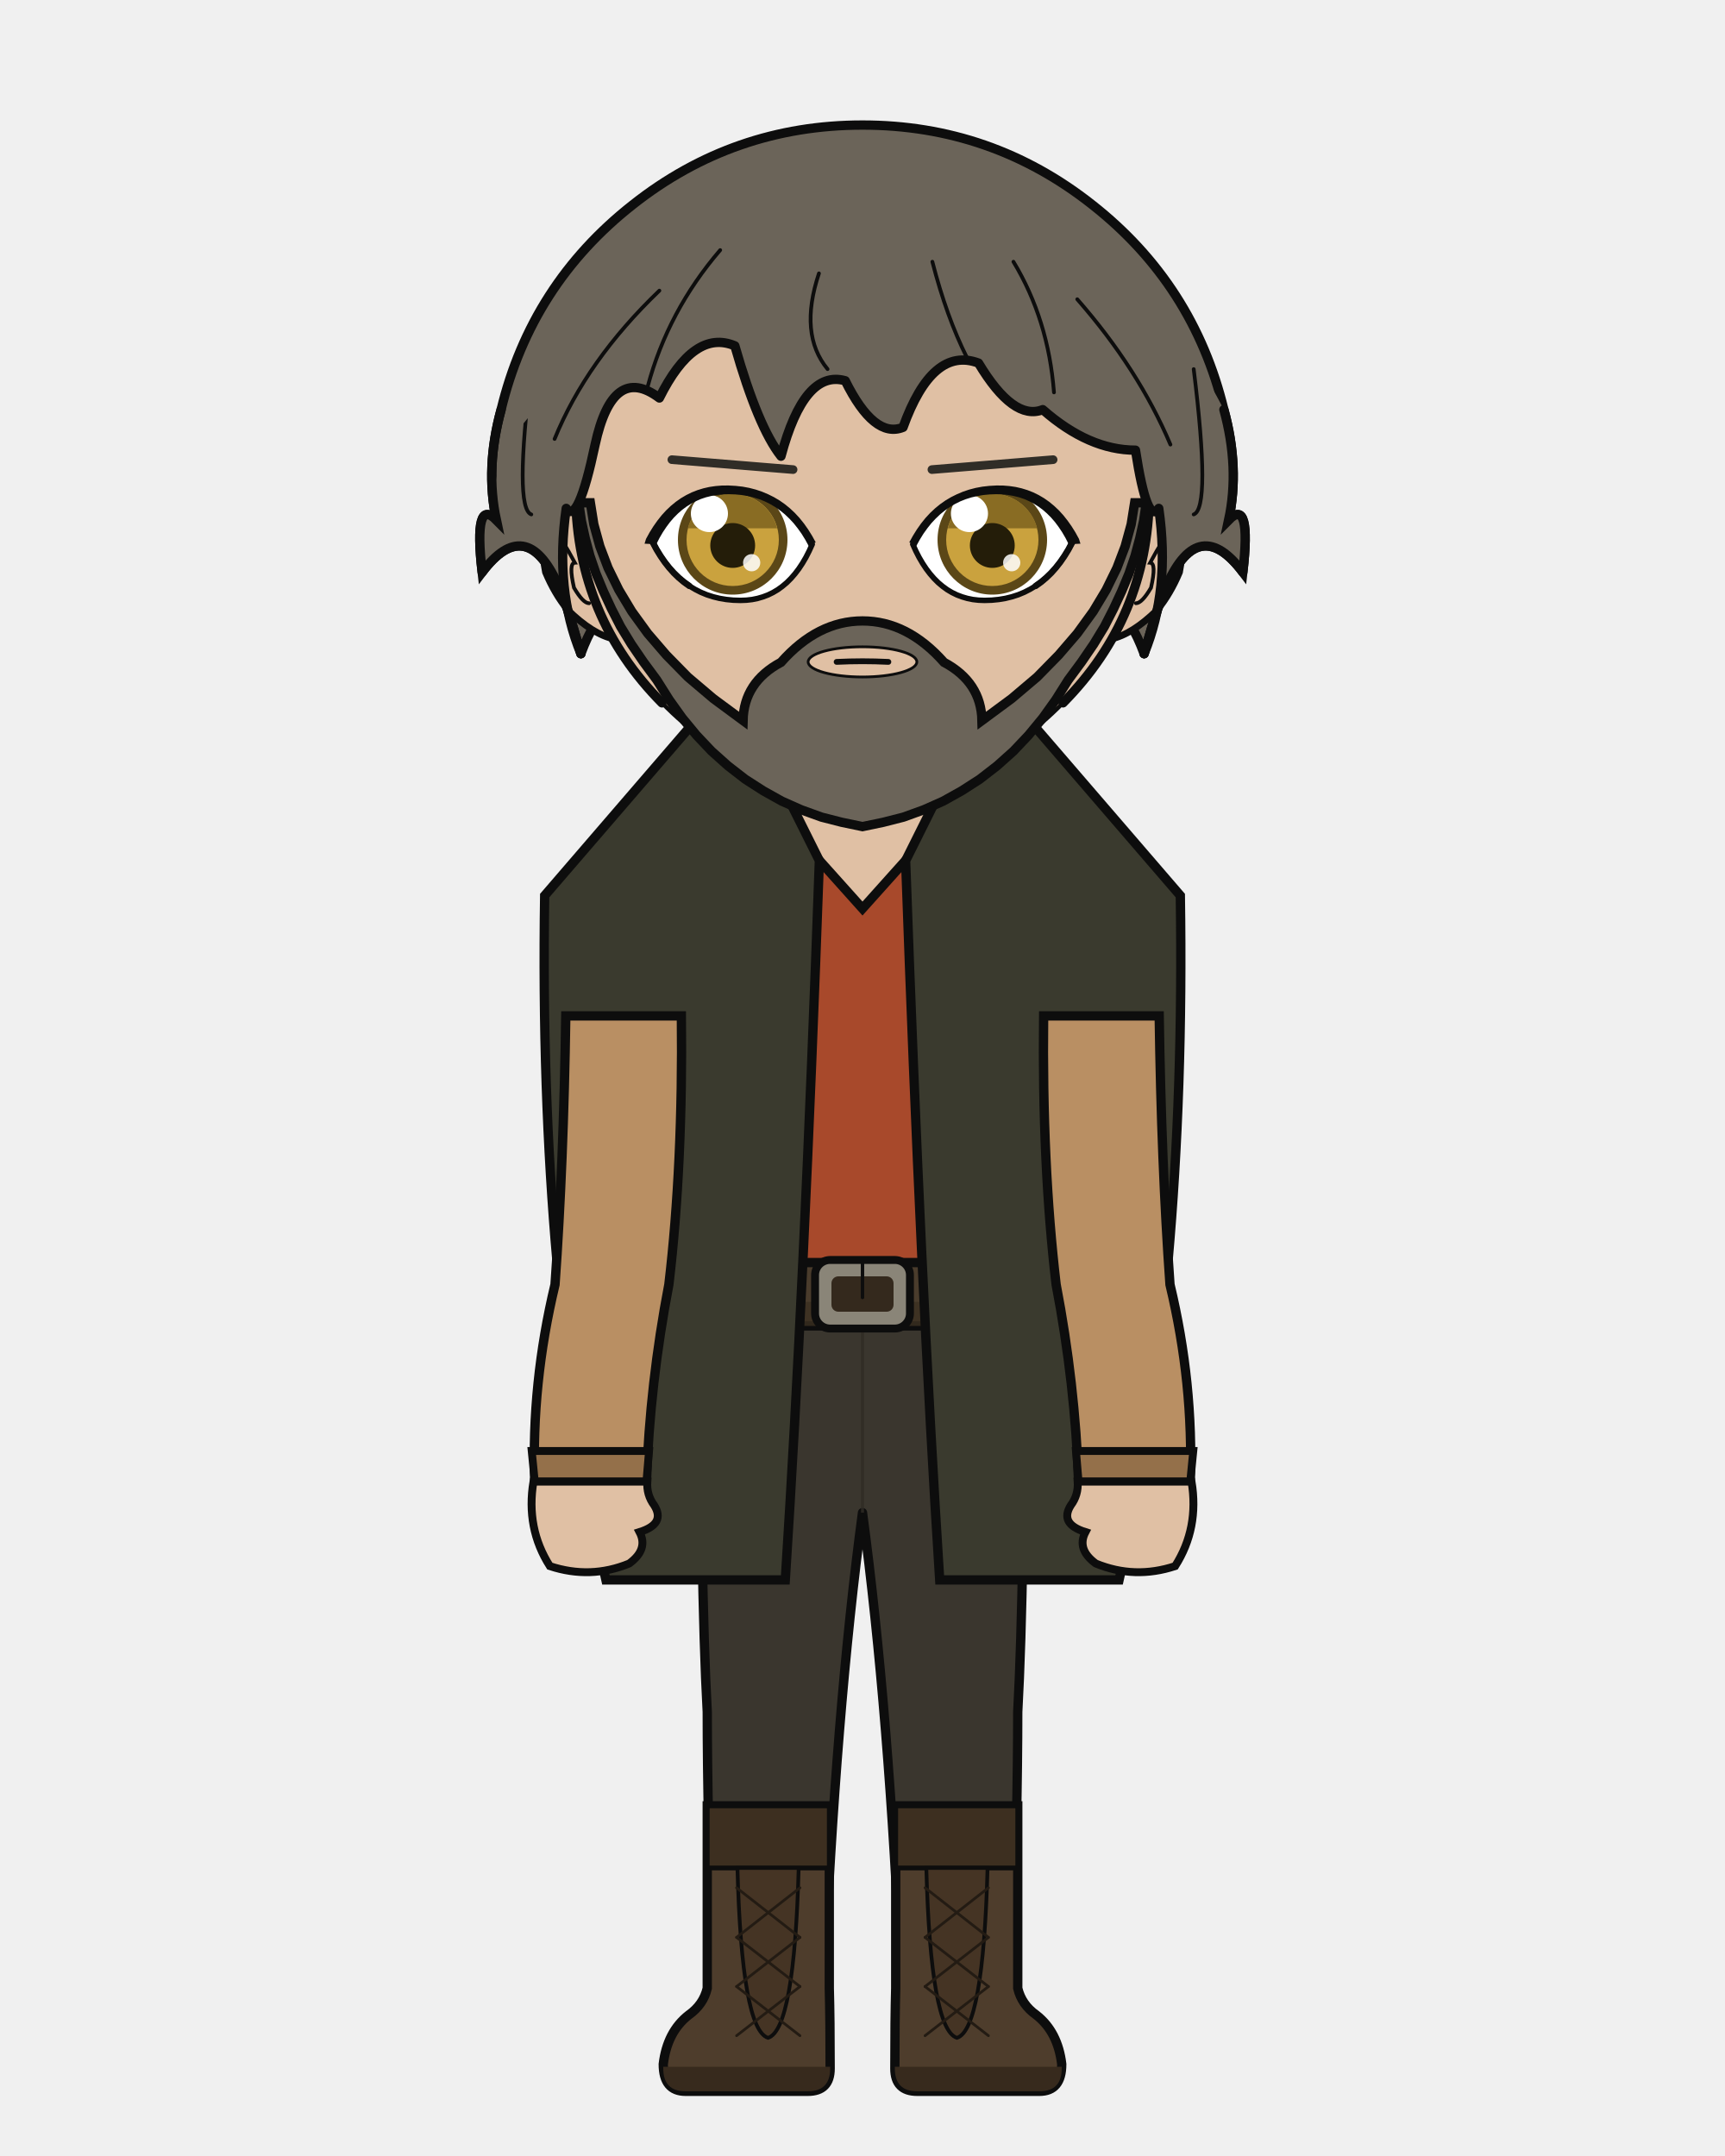
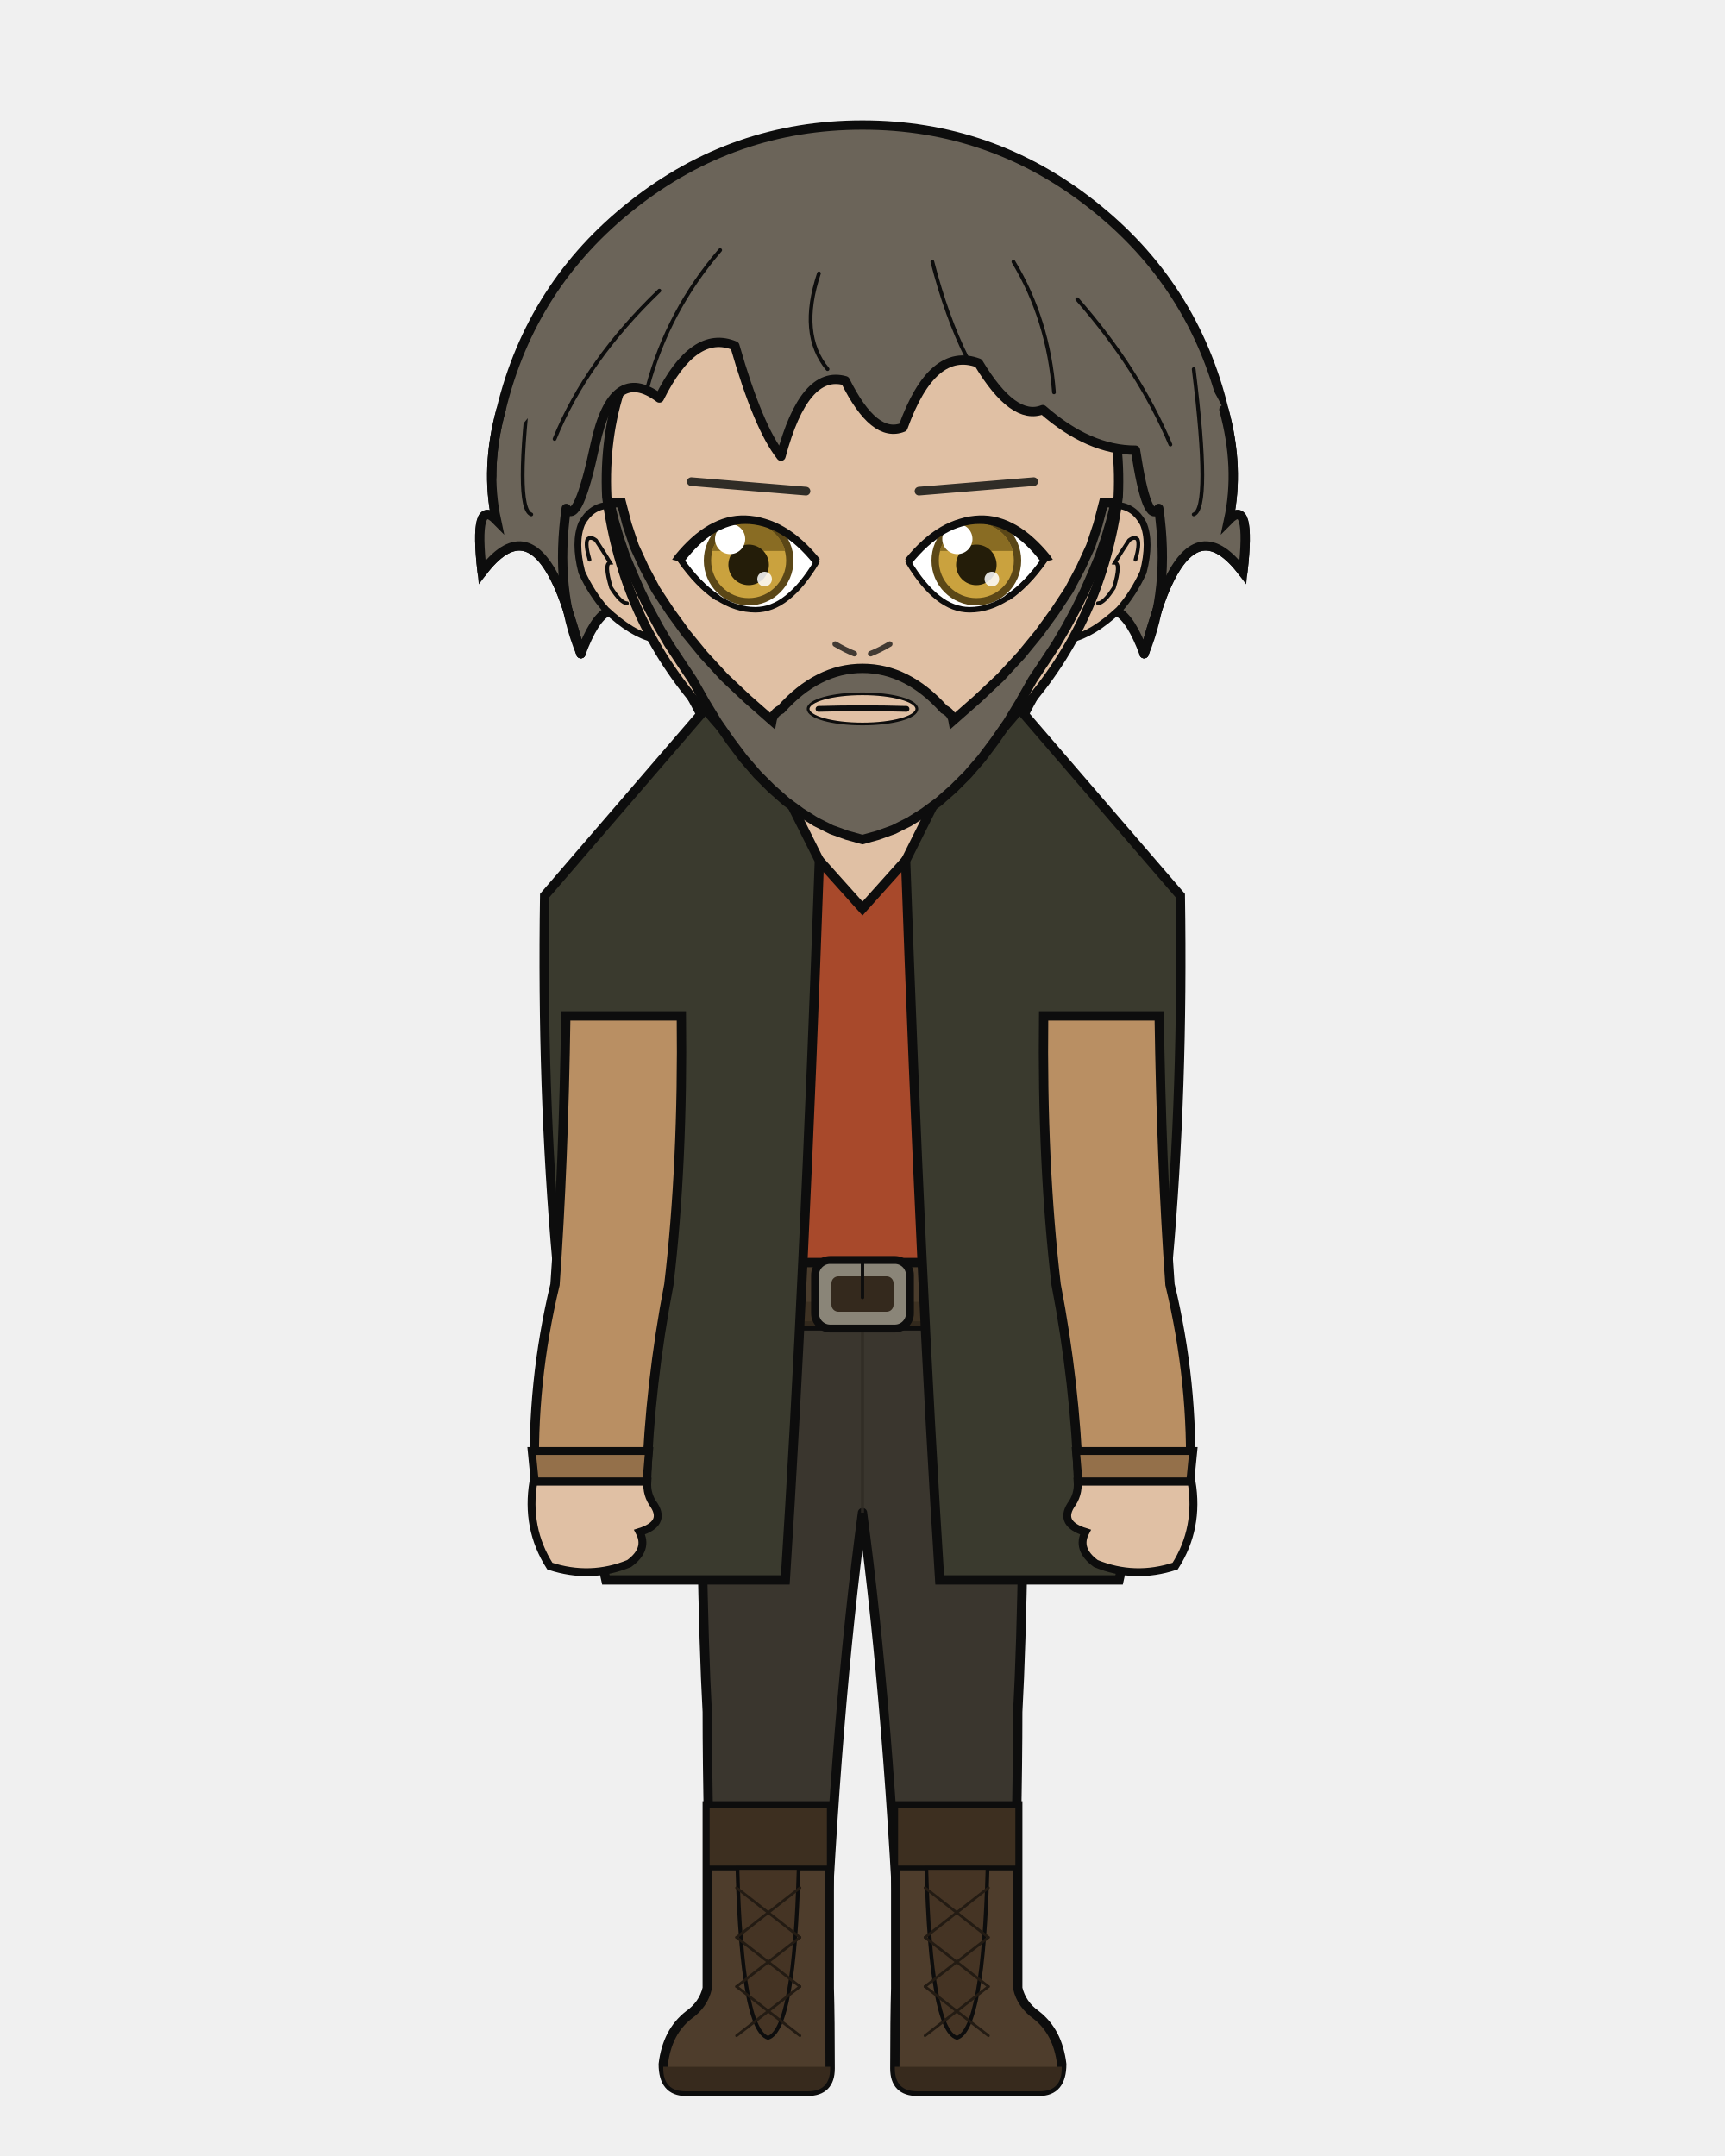
<svg xmlns="http://www.w3.org/2000/svg" width="400" height="500" viewBox="0 0 400 500">
  <defs>
    <clipPath id="hair-front">
      <path d="M 134.7 151.6 Q 128.6 136.8 131.3 117.9 Q 134.0 122.0 138.0 103.1 Q 142.1 84.2 152.9 92.3 Q 160.9 76.2 170.4 80.2 Q 175.8 99.1 181.1 105.8 Q 186.5 85.6 196.0 88.3 Q 202.7 101.8 209.4 99.1 Q 216.2 80.2 226.9 84.2 Q 235.0 97.7 241.8 95.0 Q 252.5 104.4 263.3 104.4 Q 266.0 122.0 268.7 117.9 Q 271.4 136.8 265.3 151.6 Q 268.7 139.5 270.7 135.4 Q 278.1 119.3 288.2 132.7 Q 290.2 115.2 284.9 120.6 Q 287.5 108.5 283.8 95.0 Q 270.8 69.8 249.2 52.8 Q 227.5 35.8 200.0 35.8 Q 172.5 35.8 150.8 52.8 Q 129.2 69.8 122.7 96.6 Q 112.5 108.5 115.1 120.6 Q 109.8 115.2 111.8 132.7 Q 121.9 119.3 129.3 135.4 Q 131.3 139.5 134.7 151.6 Z" />
    </clipPath>
  </defs>
  <path d="M 116.2 95.0 Q 123.2 66.0 146.7 47.5 Q 170.1 29.0 200.0 29.0 Q 229.9 29.0 253.3 47.5 Q 276.8 66.0 283.8 95.0 Q 287.5 108.5 284.9 120.6 Q 290.2 115.2 288.2 132.7 Q 278.1 119.3 270.7 135.4 Q 268.7 139.5 265.3 151.6 Q 259.3 135.4 252.5 144.9 Q 245.8 148.9 236.4 167.8 Q 220.2 148.9 200.0 152.9 Q 179.8 148.9 163.6 167.8 Q 154.2 148.9 147.5 144.9 Q 140.7 135.4 134.7 151.6 Q 131.3 139.5 129.3 135.4 Q 121.9 119.3 111.8 132.7 Q 109.8 115.2 115.1 120.6 Q 112.5 108.5 116.2 95.0 Z" fill="#6b6459" />
  <path d="M 116.2 95.0 Q 123.2 66.0 146.7 47.5 Q 170.1 29.0 200.0 29.0 Q 229.9 29.0 253.3 47.5 Q 276.8 66.0 283.8 95.0 Q 287.5 108.5 284.9 120.6 Q 290.2 115.2 288.2 132.7 Q 278.1 119.3 270.7 135.4 Q 268.7 139.5 265.3 151.6 Q 259.3 135.4 252.5 144.9 Q 245.8 148.9 236.4 167.8 Q 220.2 148.9 200.0 152.9 Q 179.8 148.9 163.6 167.8 Q 154.2 148.9 147.5 144.9 Q 140.7 135.4 134.7 151.6 Q 131.3 139.5 129.3 135.4 Q 121.9 119.3 111.8 132.7 Q 109.8 115.2 115.1 120.6 Q 112.5 108.5 116.2 95.0 Z" fill="none" stroke="#0d0d0d" stroke-width="2.16" stroke-linecap="round" stroke-linejoin="round" />
  <path d="M 181.9 199.2 Q 167.7 215.1 139.7 223.6 Q 135.5 224.9 135.5 229.2 Q 135.5 235.6 150.8 235.6 L 153.7 235.6 L 153.7 231.3 L 166.2 231.3 Q 166.2 269.9 169.8 297.9 Q 169.8 318.7 169.8 335.7 L 194.2 335.7 L 200.0 335.7 L 205.8 335.7 L 230.2 335.7 Q 230.2 318.7 230.2 297.9 Q 233.8 269.9 233.8 235.6 L 233.8 231.3 L 246.3 231.3 L 246.3 235.6 L 249.2 235.6 Q 264.5 235.6 264.5 229.2 Q 264.5 224.9 260.3 223.6 Q 240.0 206.9 218.1 199.2 Z" fill="#e0c0a4" stroke="#0d0d0d" stroke-width="2.16" />
  <rect x="181.9" y="172.5" width="36.3" height="38.0" rx="12.7" fill="#e0c0a4" />
  <line x1="181.9" y1="172.5" x2="181.9" y2="199.2" stroke="#0d0d0d" stroke-width="2.16" />
  <line x1="218.1" y1="172.5" x2="218.1" y2="199.2" stroke="#0d0d0d" stroke-width="2.16" />
  <path d="M 162.4 300.1 L 237.6 300.1 Q 237.6 367.9 236.0 397.0 Q 236.0 419.4 234.7 461.1 L 209.0 461.1 Q 206.2 397.0 200.0 350.8 Q 193.8 397.0 191.0 461.1 L 165.3 461.1 Q 164.0 419.4 164.0 397.0 Q 162.4 367.9 162.4 300.1 Z" fill="#3a362e" stroke="#0d0d0d" stroke-width="2.16" stroke-linejoin="round" />
  <line x1="200.0" y1="306.2" x2="200.0" y2="350.8" stroke="#2e2b24" stroke-width="0.71" opacity="0.8" />
  <path d="M 164.0 308.2 Q 171.8 323.4 179.7 343.7" fill="none" stroke="#2e2b24" stroke-width="0.71" opacity="0.8" />
  <path d="M 236.0 308.2 Q 228.2 323.4 220.3 343.7" fill="none" stroke="#2e2b24" stroke-width="0.71" opacity="0.8" />
  <path d="M 192.3 418.8 L 192.3 461.1 Q 192.5 468.3 192.5 479.7 Q 192.5 485.0 187.3 485.0 L 159.0 485.0 Q 153.8 485.0 153.8 478.7 Q 154.7 471.2 159.7 467.3 Q 163.1 464.9 164.0 461.1 L 164.0 418.8 Z" fill="#4e3d2c" stroke="#0d0d0d" stroke-width="2.16" />
  <path d="M 192.5 479.3 L 153.8 479.3 L 153.8 479.7 Q 153.8 485.0 159.0 485.0 L 187.3 485.0 Q 192.5 485.0 192.5 479.7 Z" fill="#372a1d" />
  <rect x="164.0" y="418.8" width="28.3" height="14.4" fill="#3d2f20" stroke="#0d0d0d" stroke-width="1.11" />
  <path d="M 171.0 433.2 L 185.2 433.2 Q 184.2 470.7 178.1 472.6 Q 172.0 470.7 171.0 433.2 Z" fill="#453424" stroke="#0d0d0d" stroke-width="0.87" />
  <line x1="185.5" y1="437.8" x2="170.8" y2="449.3" stroke="#231b13" stroke-width="0.63" stroke-linecap="round" />
  <line x1="170.8" y1="437.8" x2="185.5" y2="449.3" stroke="#231b13" stroke-width="0.63" stroke-linecap="round" />
  <line x1="185.5" y1="449.3" x2="170.8" y2="460.7" stroke="#231b13" stroke-width="0.63" stroke-linecap="round" />
  <line x1="170.8" y1="449.3" x2="185.5" y2="460.7" stroke="#231b13" stroke-width="0.63" stroke-linecap="round" />
  <line x1="185.5" y1="460.7" x2="170.8" y2="472.1" stroke="#231b13" stroke-width="0.63" stroke-linecap="round" />
  <line x1="170.8" y1="460.7" x2="185.5" y2="472.1" stroke="#231b13" stroke-width="0.63" stroke-linecap="round" />
  <path d="M 207.7 418.8 L 207.7 461.1 Q 207.5 468.3 207.5 479.7 Q 207.5 485.0 212.7 485.0 L 241.0 485.0 Q 246.2 485.0 246.2 478.7 Q 245.3 471.2 240.3 467.3 Q 236.9 464.9 236.0 461.1 L 236.0 418.8 Z" fill="#4e3d2c" stroke="#0d0d0d" stroke-width="2.16" />
  <path d="M 207.5 479.3 L 246.2 479.3 L 246.2 479.7 Q 246.2 485.0 241.0 485.0 L 212.7 485.0 Q 207.5 485.0 207.5 479.7 Z" fill="#372a1d" />
  <rect x="207.7" y="418.8" width="28.3" height="14.4" fill="#3d2f20" stroke="#0d0d0d" stroke-width="1.11" />
  <path d="M 214.8 433.2 L 229.0 433.2 Q 228.0 470.7 221.9 472.6 Q 215.8 470.7 214.8 433.2 Z" fill="#453424" stroke="#0d0d0d" stroke-width="0.87" />
  <line x1="229.2" y1="437.8" x2="214.5" y2="449.3" stroke="#231b13" stroke-width="0.63" stroke-linecap="round" />
  <line x1="214.5" y1="437.8" x2="229.2" y2="449.3" stroke="#231b13" stroke-width="0.63" stroke-linecap="round" />
  <line x1="229.2" y1="449.3" x2="214.5" y2="460.7" stroke="#231b13" stroke-width="0.63" stroke-linecap="round" />
  <line x1="214.5" y1="449.3" x2="229.2" y2="460.7" stroke="#231b13" stroke-width="0.63" stroke-linecap="round" />
  <line x1="229.2" y1="460.7" x2="214.5" y2="472.1" stroke="#231b13" stroke-width="0.63" stroke-linecap="round" />
  <line x1="214.5" y1="460.7" x2="229.2" y2="472.1" stroke="#231b13" stroke-width="0.63" stroke-linecap="round" />
  <path d="M 175.8 186.5 Q 164.0 206.5 127.9 216.3 Q 127.9 235.6 161.9 235.6 Q 161.9 269.9 165.5 297.9 Q 165.2 299.1 165.2 300.1 L 234.8 300.1 Q 234.8 299.1 234.5 297.9 Q 238.1 269.9 238.1 235.6 Q 272.1 235.6 272.1 216.3 Q 244.7 198.3 224.2 186.5 L 218.1 186.5 L 218.1 190.5 L 200.0 210.7 L 181.9 190.5 L 181.9 186.5 Z" fill="#a8492b" stroke="#0d0d0d" stroke-width="2.16" />
  <rect x="161.0" y="292.8" width="78.1" height="14.7" rx="2.6" fill="#4a3c2c" stroke="#0d0d0d" stroke-width="2.16" />
  <rect x="161.0" y="301.9" width="78.1" height="5.6" rx="2.6" fill="#3b2f21" opacity="0.8" />
  <rect x="189.0" y="292.2" width="22.0" height="15.9" rx="3.5" fill="#8a8578" stroke="#0d0d0d" stroke-width="1.83" />
  <rect x="192.8" y="296.0" width="14.4" height="8.2" rx="1.6" fill="#34291d" />
  <line x1="200.0" y1="292.2" x2="200.0" y2="300.9" stroke="#0d0d0d" stroke-width="0.79" stroke-linecap="round" />
  <rect x="215.4" y="293.9" width="3.2" height="12.3" rx="1.0" fill="#34291d" stroke="#0d0d0d" stroke-width="0.87" />
  <path d="M 190.0 199.6 L 169.2 157.9 L 126.3 207.7 Q 124.9 297.9 140.5 366.4 L 182.1 366.4 Q 186.5 297.9 190.0 199.6 Z" fill="#3a3a2e" stroke="#0d0d0d" stroke-width="2.16" />
  <path d="M 210.0 199.6 L 230.8 157.9 L 273.7 207.7 Q 275.1 297.9 259.5 366.4 L 217.9 366.4 Q 213.5 297.9 210.0 199.6 Z" fill="#3a3a2e" stroke="#0d0d0d" stroke-width="2.16" />
  <path d="M 158.0 235.6 L 131.2 235.6 Q 130.7 269.9 128.7 297.9 Q 123.2 320.8 124.0 343.6 L 149.9 343.6 Q 150.7 320.8 155.1 297.9 Q 158.4 269.9 158.0 235.6 Z" fill="#b98f63" stroke="#0d0d0d" stroke-width="2.16" />
  <path d="M 123.3 336.5 L 150.5 336.5 L 149.9 343.6 L 124.0 343.6 Z" fill="#94704a" stroke="#0d0d0d" stroke-width="1.83" />
  <path d="M 123.7 343.6 Q 121.9 354.4 127.5 363.2 Q 136.9 366.3 145.9 362.6 Q 150.4 359.3 148.3 355.3 Q 154.4 353.4 151.7 349.1 Q 149.9 346.7 150.1 343.6 Z" fill="#e0c0a4" stroke="#0d0d0d" stroke-width="1.83" />
  <path d="M 242.0 235.6 L 268.8 235.6 Q 269.3 269.9 271.3 297.9 Q 276.8 320.8 276.0 343.6 L 250.1 343.6 Q 249.3 320.8 244.9 297.9 Q 241.6 269.9 242.0 235.6 Z" fill="#b98f63" stroke="#0d0d0d" stroke-width="2.16" />
  <path d="M 249.5 336.5 L 276.7 336.5 L 276.0 343.6 L 250.1 343.6 Z" fill="#94704a" stroke="#0d0d0d" stroke-width="1.83" />
  <path d="M 276.3 343.6 Q 278.1 354.4 272.5 363.2 Q 263.1 366.3 254.1 362.6 Q 249.6 359.3 251.7 355.3 Q 245.6 353.4 248.3 349.1 Q 250.1 346.7 249.9 343.6 Z" fill="#e0c0a4" stroke="#0d0d0d" stroke-width="1.83" />
-   <path d="M 133.5 117.2 Q 129.6 117.5 127.2 121.4 Q 125.1 125.7 126.5 132.7 Q 128.6 137.7 131.6 141.4 Q 137.4 147.1 142.4 148.2 Z" fill="#e0c0a4" />
-   <path d="M 133.5 117.2 Q 129.6 117.5 127.2 121.4 Q 125.1 125.7 126.5 132.7 Q 128.6 137.7 131.6 141.4 Q 137.4 147.1 142.4 148.2" fill="none" stroke="#0d0d0d" stroke-width="1.58" stroke-linecap="round" />
-   <path d="M 128.5 129.8 Q 127.8 126.4 128.3 125.1 Q 129.1 124.3 130.3 125.3 Q 131.8 127.7 133.3 130.5 Q 131.8 130.6 133.1 136.3 Q 135.2 139.9 136.6 139.9" fill="none" stroke="#0d0d0d" stroke-width="0.87" stroke-linecap="round" />
-   <path d="M 266.5 117.2 Q 270.4 117.5 272.8 121.4 Q 274.9 125.7 273.5 132.7 Q 271.4 137.7 268.4 141.4 Q 262.6 147.1 257.6 148.2 Z" fill="#e0c0a4" />
-   <path d="M 266.5 117.2 Q 270.4 117.5 272.8 121.4 Q 274.9 125.7 273.5 132.7 Q 271.4 137.7 268.4 141.4 Q 262.6 147.1 257.6 148.2" fill="none" stroke="#0d0d0d" stroke-width="1.58" stroke-linecap="round" />
-   <path d="M 271.5 129.8 Q 272.2 126.4 271.7 125.1 Q 270.9 124.3 269.7 125.3 Q 268.2 127.7 266.7 130.5 Q 268.2 130.6 266.9 136.3 Q 264.8 139.9 263.4 139.9" fill="none" stroke="#0d0d0d" stroke-width="0.87" stroke-linecap="round" />
-   <path d="M 200.0 47.9 Q 227.6 47.9 247.1 67.6 Q 266.7 87.3 266.5 115.2 Q 266.1 143.2 246.5 163.0 Q 227.1 182.9 200.0 182.9 Q 172.9 182.9 153.5 163.0 Q 133.9 143.2 133.5 115.2 Q 133.3 87.3 152.9 67.6 Q 172.4 47.9 200.0 47.9 Z" fill="#e0c0a4" />
-   <path d="M 153.5 163.0 Q 133.9 143.2 133.5 115.2 Q 133.3 87.3 152.9 67.6 Q 172.4 47.9 200.0 47.9 Q 227.6 47.9 247.1 67.6 Q 266.7 87.3 266.5 115.2 Q 266.1 143.2 246.5 163.0" fill="none" stroke="#0d0d0d" stroke-width="2.16" stroke-linecap="round" />
-   <path d="M 246.5 163.0 Q 227.1 182.9 200.0 182.9 Q 172.9 182.9 153.5 163.0" fill="none" stroke="#0d0d0d" stroke-width="0.95" stroke-linecap="round" />
-   <path d="M 134.2 116.6 L 134.8 120.7 L 135.7 124.8 L 136.8 128.9 L 138.2 133.0 L 139.9 137.1 L 141.8 141.2 L 143.9 145.3 L 146.4 149.4 L 149.2 153.5 L 152.3 157.7 L 152.3 157.7 L 155.2 162.3 L 158.2 166.5 L 161.5 170.5 L 165.0 174.2 L 168.8 177.6 L 172.8 180.7 L 177.0 183.4 L 181.3 185.8 L 185.8 187.8 L 190.5 189.5 L 195.2 190.7 L 200.0 191.7 L 204.8 190.7 L 209.5 189.5 L 214.2 187.8 L 218.7 185.8 L 223.0 183.4 L 227.2 180.7 L 231.2 177.6 L 235.0 174.2 L 238.5 170.5 L 241.8 166.5 L 244.8 162.3 L 247.7 157.7 L 250.8 153.5 L 253.6 149.4 L 256.1 145.3 L 258.2 141.2 L 260.1 137.1 L 261.8 133.0 L 263.2 128.9 L 264.3 124.8 L 265.2 120.7 L 265.8 116.6 L 263.1 116.6 L 262.3 121.6 L 260.9 126.7 L 259.0 131.7 L 256.5 136.8 L 253.5 141.8 L 249.8 146.9 L 245.5 151.9 L 240.5 157.0 L 234.6 162.0 L 227.7 167.1 Q 227.5 158.2 218.9 153.6 Q 210.4 144.0 200.0 144.0 Q 189.6 144.0 181.1 153.6 Q 172.5 158.2 172.3 167.1 L 165.4 162.0 L 159.5 157.0 L 154.5 151.9 L 150.2 146.9 L 146.5 141.8 L 143.5 136.8 L 141.0 131.7 L 139.1 126.7 L 137.7 121.6 L 136.9 116.6 Z" fill="#6b6459" stroke="#0d0d0d" stroke-width="2.16" />
-   <ellipse cx="200.0" cy="153.5" rx="12.6" ry="3.5" fill="#e0c0a4" stroke="#0d0d0d" stroke-width="0.63" />
-   <line x1="183.9" y1="108.9" x2="155.8" y2="106.6" stroke="#302d27" stroke-width="2.01" stroke-linecap="round" />
+   <path d="M 140.9 117.2 Q 137.0 117.5 134.9 121.4 Q 133.1 125.7 134.9 132.7 Q 137.2 137.7 140.5 141.4 Q 146.6 147.1 151.7 148.2 Z" fill="#e0c0a4" />
+   <path d="M 140.9 117.2 Q 137.0 117.5 134.9 121.4 Q 133.1 125.7 134.9 132.7 Q 137.2 137.7 140.5 141.4 Q 146.6 147.1 151.7 148.2" fill="none" stroke="#0d0d0d" stroke-width="1.58" stroke-linecap="round" />
+   <path d="M 136.7 129.8 Q 135.7 126.4 136.2 125.1 Q 136.9 124.3 138.2 125.3 Q 139.8 127.7 141.5 130.5 Q 140.0 130.6 141.7 136.3 Q 144.0 139.9 145.4 139.9" fill="none" stroke="#0d0d0d" stroke-width="0.87" stroke-linecap="round" />
+   <path d="M 259.1 117.2 Q 263.0 117.5 265.1 121.4 Q 266.9 125.7 265.1 132.7 Q 262.8 137.7 259.5 141.4 Q 253.4 147.1 248.3 148.2 Z" fill="#e0c0a4" />
+   <path d="M 259.1 117.2 Q 263.0 117.5 265.1 121.4 Q 266.9 125.7 265.1 132.7 Q 262.8 137.7 259.5 141.4 Q 253.4 147.1 248.3 148.2" fill="none" stroke="#0d0d0d" stroke-width="1.58" stroke-linecap="round" />
+   <path d="M 263.3 129.8 Q 264.3 126.4 263.8 125.1 Q 263.1 124.3 261.8 125.3 Q 260.2 127.7 258.5 130.5 Q 260.0 130.6 258.3 136.3 Q 256.0 139.9 254.6 139.9" fill="none" stroke="#0d0d0d" stroke-width="0.87" stroke-linecap="round" />
+   <path d="M 200.0 47.9 Q 225.1 47.9 242.9 67.6 Q 260.6 87.3 259.3 115.2 Q 255.6 143.9 237.0 164.7 Q 220.1 185.9 200.0 185.9 Q 179.9 185.9 163.0 164.7 Q 144.4 143.9 140.7 115.2 Q 139.4 87.3 157.1 67.6 Q 174.9 47.9 200.0 47.9 Z" fill="#e0c0a4" />
+   <path d="M 163.0 164.7 Q 144.4 143.9 140.7 115.2 Q 139.4 87.3 157.1 67.6 Q 174.9 47.9 200.0 47.9 Q 225.1 47.9 242.9 67.6 Q 260.6 87.3 259.3 115.2 Q 255.6 143.9 237.0 164.7" fill="none" stroke="#0d0d0d" stroke-width="2.16" stroke-linecap="round" />
+   <path d="M 237.0 164.7 Q 220.1 185.9 200.0 185.9 Q 179.9 185.9 163.0 164.7" fill="none" stroke="#0d0d0d" stroke-width="0.95" stroke-linecap="round" />
+   <path d="M 141.4 116.6 L 142.4 120.7 L 143.6 124.8 L 145.0 128.9 L 146.7 133.0 L 148.5 137.1 L 150.5 141.2 L 152.7 145.3 L 155.1 149.4 L 157.8 153.5 L 160.6 157.7 L 160.6 157.7 L 163.6 163.0 L 166.4 167.6 L 169.4 171.9 L 172.4 175.9 L 175.6 179.6 L 178.9 182.9 L 182.3 185.9 L 185.7 188.4 L 189.2 190.6 L 192.8 192.4 L 196.4 193.7 L 200.0 194.7 L 203.6 193.7 L 207.2 192.4 L 210.8 190.6 L 214.3 188.4 L 217.7 185.9 L 221.1 182.9 L 224.4 179.6 L 227.6 175.9 L 230.6 171.9 L 233.6 167.6 L 236.4 163.0 L 239.4 157.7 L 242.2 153.5 L 244.9 149.4 L 247.3 145.3 L 249.5 141.2 L 251.5 137.1 L 253.3 133.0 L 255.0 128.9 L 256.4 124.8 L 257.6 120.7 L 258.6 116.6 L 255.9 116.6 L 254.6 121.6 L 252.9 126.7 L 250.6 131.7 L 247.9 136.8 L 244.6 141.8 L 240.9 146.9 L 236.8 151.9 L 232.1 157.0 L 226.8 162.0 L 221.0 167.1 Q 220.7 165.4 218.9 164.5 Q 210.4 155.0 200.0 155.0 Q 189.6 155.0 181.1 164.5 Q 179.3 165.4 179.0 167.1 L 173.2 162.0 L 167.9 157.0 L 163.2 151.9 L 159.1 146.9 L 155.4 141.8 L 152.1 136.8 L 149.4 131.7 L 147.1 126.7 L 145.4 121.6 L 144.1 116.6 Z" fill="#6b6459" stroke="#0d0d0d" stroke-width="2.16" />
+   <ellipse cx="200.0" cy="164.4" rx="12.6" ry="3.5" fill="#e0c0a4" stroke="#0d0d0d" stroke-width="0.63" />
+   <line x1="186.9" y1="113.9" x2="160.3" y2="111.7" stroke="#302d27" stroke-width="2.01" stroke-linecap="round" />
  <defs>
    <clipPath id="eye-l">
-       <path d="M 188.3 126.2 Q 181.9 113.7 168.9 113.7 Q 157.2 113.7 151.4 125.8 Q 158.1 139.2 171.7 139.2 Q 182.8 139.2 188.3 126.2 Z" />
+       <path d="M 189.4 130.2 Q 181.6 120.6 172.8 120.6 Q 164.9 120.6 157.8 129.8 Q 166.0 141.4 175.2 141.4 Q 182.7 141.4 189.4 130.2 Z" />
    </clipPath>
  </defs>
-   <path d="M 188.3 126.2 Q 181.9 113.7 168.9 113.7 Q 157.2 113.7 151.4 125.8 Q 158.1 139.2 171.7 139.2 Q 182.8 139.2 188.3 126.2 Z" fill="white" stroke="none" />
+   <path d="M 189.4 130.2 Q 181.6 120.6 172.8 120.6 Q 164.9 120.6 157.8 129.8 Q 166.0 141.4 175.2 141.4 Q 182.7 141.4 189.4 130.2 Z" fill="white" stroke="none" />
  <g clip-path="url(#eye-l)">
-     <circle cx="169.9" cy="125.2" r="12.7" fill="#5b4717" />
-     <circle cx="169.9" cy="125.2" r="10.7" fill="#caa23e" />
-     <path d="M 159.49 122.52 A 10.71 10.71 0 0 1 180.22 122.52 Z" fill="#896c23" />
-     <circle cx="169.9" cy="126.5" r="5.2" fill="#241d09" />
-     <circle cx="164.5" cy="119.1" r="4.3" fill="white" />
-     <circle cx="174.3" cy="130.5" r="2.0" fill="white" opacity="0.85" />
+     <circle cx="173.6" cy="130.0" r="10.4" fill="#5b4717" />
+     <circle cx="173.6" cy="130.0" r="8.7" fill="#caa23e" />
+     <path d="M 165.17 127.78 A 8.73 8.73 0 0 1 182.07 127.78 Z" fill="#896c23" />
+     <circle cx="173.6" cy="131.0" r="4.7" fill="#241d09" />
+     <circle cx="169.3" cy="125.0" r="3.5" fill="white" />
+     <circle cx="177.3" cy="134.3" r="1.7" fill="white" opacity="0.85" />
  </g>
-   <path d="M 151.37 125.79 L 152.24 127.42 L 153.17 128.94 L 154.15 130.36 L 155.18 131.67 L 156.26 132.88 L 157.40 133.98 L 158.59 134.98 L 159.84 135.88 L 161.14 136.66 L 162.49 137.35 L 163.89 137.93 L 165.35 138.40 L 166.86 138.77 L 168.42 139.03 L 170.04 139.19 L 171.71 139.24 L 173.07 139.19 L 174.40 139.04 L 175.68 138.78 L 176.91 138.42 L 178.10 137.97 L 179.25 137.41 L 180.36 136.75 L 181.42 135.98 L 182.44 135.12 L 183.41 134.15 L 184.34 133.08 L 185.23 131.91 L 186.07 130.64 L 186.88 129.26 L 187.63 127.79 L 188.35 126.21" fill="none" stroke="#0d0d0d" stroke-width="1.27" stroke-linecap="round" />
-   <path d="M 151.37 125.79 L 152.24 127.42 L 153.17 128.94 L 154.15 130.36 L 155.18 131.67 L 156.26 132.88 L 157.40 133.98 L 158.59 134.98 L 159.84 135.88" fill="none" stroke="#0d0d0d" stroke-width="1.47" stroke-linecap="round" />
-   <path d="M 189.15 125.77 L 188.30 124.23 L 187.39 122.77 L 186.43 121.41 L 185.41 120.14 L 184.33 118.97 L 183.19 117.90 L 182.00 116.93 L 180.76 116.06 L 179.46 115.29 L 178.11 114.62 L 176.71 114.03 L 175.26 113.54 L 173.76 113.15 L 172.20 112.86 L 170.59 112.68 L 168.93 112.59 L 167.42 112.60 L 165.94 112.72 L 164.49 112.93 L 163.09 113.25 L 161.72 113.67 L 160.40 114.19 L 159.12 114.82 L 157.88 115.55 L 156.69 116.39 L 155.55 117.33 L 154.46 118.36 L 153.42 119.50 L 152.44 120.74 L 151.50 122.07 L 150.61 123.50 L 149.80 124.98 L 149.46 126.09 L 152.19 126.21 L 152.93 124.76 L 153.70 123.44 L 154.52 122.21 L 155.37 121.07 L 156.27 120.03 L 157.21 119.09 L 158.18 118.24 L 159.20 117.48 L 160.26 116.81 L 161.37 116.23 L 162.51 115.73 L 163.70 115.33 L 164.94 115.02 L 166.22 114.79 L 167.55 114.66 L 168.93 114.61 L 170.47 114.66 L 171.95 114.80 L 173.38 115.04 L 174.76 115.36 L 176.09 115.78 L 177.36 116.29 L 178.59 116.90 L 179.77 117.60 L 180.90 118.39 L 181.98 119.27 L 183.02 120.26 L 184.02 121.33 L 184.96 122.51 L 185.87 123.78 L 186.72 125.16 L 187.54 126.65 Z" fill="#0d0d0d" stroke="none" />
-   <line x1="216.1" y1="108.9" x2="244.2" y2="106.6" stroke="#302d27" stroke-width="2.01" stroke-linecap="round" />
+   <path d="M 157.83 129.84 L 158.85 131.24 L 159.88 132.55 L 160.92 133.77 L 161.97 134.90 L 163.03 135.94 L 164.09 136.89 L 165.16 137.75 L 166.25 138.52 L 167.34 139.19 L 168.43 139.78 L 169.54 140.28 L 170.66 140.68 L 171.78 141.00 L 172.91 141.23 L 174.05 141.36 L 175.20 141.41 L 176.14 141.36 L 177.07 141.23 L 178.00 141.01 L 178.92 140.71 L 179.83 140.32 L 180.74 139.84 L 181.64 139.27 L 182.53 138.61 L 183.41 137.87 L 184.29 137.04 L 185.16 136.13 L 186.03 135.12 L 186.88 134.03 L 187.73 132.86 L 188.58 131.59 L 189.41 130.24" fill="none" stroke="#0d0d0d" stroke-width="1.27" stroke-linecap="round" />
+   <path d="M 157.83 129.84 L 158.85 131.24 L 159.88 132.55 L 160.92 133.77 L 161.97 134.90 L 163.03 135.94 L 164.09 136.89 L 165.16 137.75 L 166.25 138.52" fill="none" stroke="#0d0d0d" stroke-width="1.47" stroke-linecap="round" />
+   <path d="M 190.12 129.65 L 189.13 128.47 L 188.12 127.35 L 187.10 126.31 L 186.07 125.34 L 185.03 124.44 L 183.98 123.62 L 182.92 122.88 L 181.84 122.21 L 180.75 121.62 L 179.65 121.11 L 178.54 120.67 L 177.42 120.31 L 176.29 120.00 L 175.15 119.77 L 174.00 119.62 L 172.83 119.54 L 171.76 119.55 L 170.69 119.63 L 169.63 119.79 L 168.57 120.03 L 167.51 120.35 L 166.47 120.74 L 165.43 121.22 L 164.40 121.76 L 163.37 122.39 L 162.36 123.09 L 161.36 123.86 L 160.37 124.71 L 159.39 125.63 L 158.42 126.62 L 157.45 127.69 L 156.52 128.80 L 155.86 129.79 L 158.55 130.41 L 159.42 129.30 L 160.29 128.28 L 161.16 127.33 L 162.04 126.46 L 162.92 125.65 L 163.80 124.93 L 164.69 124.27 L 165.58 123.68 L 166.47 123.17 L 167.37 122.73 L 168.27 122.35 L 169.17 122.05 L 170.08 121.81 L 170.99 121.64 L 171.91 121.54 L 172.83 121.51 L 173.87 121.54 L 174.89 121.65 L 175.91 121.83 L 176.92 122.08 L 177.93 122.40 L 178.93 122.79 L 179.93 123.26 L 180.92 123.80 L 181.91 124.41 L 182.89 125.10 L 183.87 125.86 L 184.85 126.70 L 185.82 127.61 L 186.78 128.60 L 187.74 129.67 L 188.71 130.83 Z" fill="#0d0d0d" stroke="none" />
+   <line x1="213.1" y1="113.9" x2="239.7" y2="111.7" stroke="#302d27" stroke-width="2.01" stroke-linecap="round" />
  <defs>
    <clipPath id="eye-r">
-       <path d="M 211.7 126.2 Q 218.1 113.7 231.1 113.7 Q 242.8 113.7 248.6 125.8 Q 241.9 139.2 228.3 139.2 Q 217.2 139.2 211.7 126.2 Z" />
+       <path d="M 210.6 130.2 Q 218.4 120.6 227.2 120.6 Q 235.1 120.6 242.2 129.8 Q 234.0 141.4 224.8 141.4 Q 217.3 141.4 210.6 130.2 Z" />
    </clipPath>
  </defs>
-   <path d="M 211.7 126.2 Q 218.1 113.7 231.1 113.7 Q 242.8 113.7 248.6 125.8 Q 241.9 139.2 228.3 139.2 Q 217.2 139.2 211.7 126.2 Z" fill="white" stroke="none" />
+   <path d="M 210.6 130.2 Q 218.4 120.6 227.2 120.6 Q 235.1 120.6 242.2 129.8 Q 234.0 141.4 224.8 141.4 Q 217.3 141.4 210.6 130.2 Z" fill="white" stroke="none" />
  <g clip-path="url(#eye-r)">
-     <circle cx="230.1" cy="125.2" r="12.7" fill="#5b4717" />
-     <circle cx="230.1" cy="125.2" r="10.7" fill="#caa23e" />
-     <path d="M 219.78 122.52 A 10.71 10.71 0 0 1 240.51 122.52 Z" fill="#896c23" />
-     <circle cx="230.1" cy="126.5" r="5.2" fill="#241d09" />
-     <circle cx="224.8" cy="119.1" r="4.3" fill="white" />
-     <circle cx="234.6" cy="130.5" r="2.0" fill="white" opacity="0.85" />
+     <circle cx="226.4" cy="130.0" r="10.4" fill="#5b4717" />
+     <circle cx="226.4" cy="130.0" r="8.7" fill="#caa23e" />
+     <path d="M 217.93 127.78 A 8.73 8.73 0 0 1 234.83 127.78 Z" fill="#896c23" />
+     <circle cx="226.4" cy="131.0" r="4.7" fill="#241d09" />
+     <circle cx="222.0" cy="125.0" r="3.5" fill="white" />
+     <circle cx="230.0" cy="134.3" r="1.7" fill="white" opacity="0.85" />
  </g>
-   <path d="M 248.63 125.79 L 247.76 127.42 L 246.83 128.94 L 245.85 130.36 L 244.82 131.67 L 243.74 132.88 L 242.60 133.98 L 241.41 134.98 L 240.16 135.88 L 238.86 136.66 L 237.51 137.35 L 236.11 137.93 L 234.65 138.40 L 233.14 138.77 L 231.58 139.03 L 229.96 139.19 L 228.29 139.24 L 226.93 139.19 L 225.60 139.04 L 224.32 138.78 L 223.09 138.42 L 221.90 137.97 L 220.75 137.41 L 219.64 136.75 L 218.58 135.98 L 217.56 135.12 L 216.59 134.15 L 215.66 133.08 L 214.77 131.91 L 213.93 130.64 L 213.12 129.26 L 212.37 127.79 L 211.65 126.21" fill="none" stroke="#0d0d0d" stroke-width="1.27" stroke-linecap="round" />
-   <path d="M 248.63 125.79 L 247.76 127.42 L 246.83 128.94 L 245.85 130.36 L 244.82 131.67 L 243.74 132.88 L 242.60 133.98 L 241.41 134.98 L 240.16 135.88" fill="none" stroke="#0d0d0d" stroke-width="1.47" stroke-linecap="round" />
-   <path d="M 210.85 125.77 L 211.70 124.23 L 212.61 122.77 L 213.57 121.41 L 214.59 120.14 L 215.67 118.97 L 216.81 117.90 L 218.00 116.93 L 219.24 116.06 L 220.54 115.29 L 221.89 114.62 L 223.29 114.03 L 224.74 113.54 L 226.24 113.15 L 227.80 112.86 L 229.41 112.68 L 231.07 112.59 L 232.58 112.60 L 234.06 112.72 L 235.51 112.93 L 236.91 113.25 L 238.28 113.67 L 239.60 114.19 L 240.88 114.82 L 242.12 115.55 L 243.31 116.39 L 244.45 117.33 L 245.54 118.36 L 246.58 119.50 L 247.56 120.74 L 248.50 122.07 L 249.39 123.50 L 250.20 124.98 L 250.54 126.09 L 247.81 126.21 L 247.07 124.76 L 246.30 123.44 L 245.48 122.21 L 244.63 121.07 L 243.73 120.03 L 242.79 119.09 L 241.82 118.24 L 240.80 117.48 L 239.74 116.81 L 238.63 116.23 L 237.49 115.73 L 236.30 115.33 L 235.06 115.02 L 233.78 114.79 L 232.45 114.66 L 231.07 114.61 L 229.53 114.66 L 228.05 114.80 L 226.62 115.04 L 225.24 115.36 L 223.91 115.78 L 222.64 116.29 L 221.41 116.90 L 220.23 117.60 L 219.10 118.39 L 218.02 119.27 L 216.98 120.26 L 215.98 121.33 L 215.04 122.51 L 214.13 123.78 L 213.28 125.16 L 212.46 126.65 Z" fill="#0d0d0d" stroke="none" />
-   <path d="M 194.0 153.5 Q 200.0 153.2 206.0 153.5" fill="none" stroke="#0d0d0d" stroke-width="1.34" stroke-linecap="round" />
+   <path d="M 242.17 129.84 L 241.15 131.24 L 240.12 132.55 L 239.08 133.77 L 238.03 134.90 L 236.97 135.94 L 235.91 136.89 L 234.84 137.75 L 233.75 138.52 L 232.66 139.19 L 231.57 139.78 L 230.46 140.28 L 229.34 140.68 L 228.22 141.00 L 227.09 141.23 L 225.95 141.36 L 224.80 141.41 L 223.86 141.36 L 222.93 141.23 L 222.00 141.01 L 221.08 140.71 L 220.17 140.32 L 219.26 139.84 L 218.36 139.27 L 217.47 138.61 L 216.59 137.87 L 215.71 137.04 L 214.84 136.13 L 213.97 135.12 L 213.12 134.03 L 212.27 132.86 L 211.42 131.59 L 210.59 130.24" fill="none" stroke="#0d0d0d" stroke-width="1.27" stroke-linecap="round" />
+   <path d="M 242.17 129.84 L 241.15 131.24 L 240.12 132.55 L 239.08 133.77 L 238.03 134.90 L 236.97 135.94 L 235.91 136.89 L 234.84 137.75 L 233.75 138.52" fill="none" stroke="#0d0d0d" stroke-width="1.47" stroke-linecap="round" />
+   <path d="M 209.88 129.65 L 210.87 128.47 L 211.88 127.35 L 212.90 126.31 L 213.93 125.34 L 214.97 124.44 L 216.02 123.62 L 217.08 122.88 L 218.16 122.21 L 219.25 121.62 L 220.35 121.11 L 221.46 120.67 L 222.58 120.31 L 223.71 120.00 L 224.85 119.77 L 226.00 119.62 L 227.17 119.54 L 228.24 119.55 L 229.31 119.63 L 230.37 119.79 L 231.43 120.03 L 232.49 120.35 L 233.53 120.74 L 234.57 121.22 L 235.60 121.76 L 236.63 122.39 L 237.64 123.09 L 238.64 123.86 L 239.63 124.71 L 240.61 125.63 L 241.58 126.62 L 242.55 127.69 L 243.48 128.80 L 244.14 129.79 L 241.45 130.41 L 240.58 129.30 L 239.71 128.28 L 238.84 127.33 L 237.96 126.46 L 237.08 125.65 L 236.20 124.93 L 235.31 124.27 L 234.42 123.68 L 233.53 123.17 L 232.63 122.73 L 231.73 122.35 L 230.83 122.05 L 229.92 121.81 L 229.01 121.64 L 228.09 121.54 L 227.17 121.51 L 226.13 121.54 L 225.11 121.65 L 224.09 121.83 L 223.08 122.08 L 222.07 122.40 L 221.07 122.79 L 220.07 123.26 L 219.08 123.80 L 218.09 124.41 L 217.11 125.10 L 216.13 125.86 L 215.15 126.70 L 214.18 127.61 L 213.22 128.60 L 212.26 129.67 L 211.29 130.83 Z" fill="#0d0d0d" stroke="none" />
+   <path d="M 193.67 149.37 Q 195.89 150.70 198.11 151.59" fill="none" stroke="#0d0d0d" stroke-width="1.27" opacity="0.75" stroke-linecap="round" />
+   <path d="M 206.33 149.37 Q 204.11 150.70 201.89 151.59" fill="none" stroke="#0d0d0d" stroke-width="1.27" opacity="0.75" stroke-linecap="round" />
+   <path d="M 189.8 164.4 Q 200.0 164.1 210.2 164.4" fill="none" stroke="#0d0d0d" stroke-width="1.34" stroke-linecap="round" />
  <path d="M 134.7 151.6 Q 128.6 136.8 131.3 117.9 Q 134.0 122.0 138.0 103.1 Q 142.1 84.2 152.9 92.3 Q 160.9 76.2 170.4 80.2 Q 175.8 99.1 181.1 105.8 Q 186.5 85.6 196.0 88.3 Q 202.7 101.8 209.4 99.1 Q 216.2 80.2 226.9 84.2 Q 235.0 97.7 241.8 95.0 Q 252.5 104.4 263.3 104.4 Q 266.0 122.0 268.7 117.9 Q 271.4 136.8 265.3 151.6 Q 268.7 139.5 270.7 135.4 Q 278.1 119.3 288.2 132.7 Q 290.2 115.2 284.9 120.6 Q 287.5 108.5 283.8 95.0 Q 270.8 69.8 249.2 52.8 Q 227.5 35.8 200.0 35.8 Q 172.5 35.8 150.8 52.8 Q 129.2 69.8 122.7 96.6 Q 112.5 108.5 115.1 120.6 Q 109.8 115.2 111.8 132.7 Q 121.9 119.3 129.3 135.4 Q 131.3 139.5 134.7 151.6 Z" fill="#6b6459" />
  <path d="M 134.7 151.6 Q 128.6 136.8 131.3 117.9 Q 134.0 122.0 138.0 103.1 Q 142.1 84.2 152.9 92.3 Q 160.9 76.2 170.4 80.2 Q 175.8 99.1 181.1 105.8 Q 186.5 85.6 196.0 88.3 Q 202.7 101.8 209.4 99.1 Q 216.2 80.2 226.9 84.2 Q 235.0 97.7 241.8 95.0 Q 252.5 104.4 263.3 104.4 Q 266.0 122.0 268.7 117.9 Q 271.4 136.8 265.3 151.6" fill="none" stroke="#0d0d0d" stroke-width="2.16" stroke-linecap="round" stroke-linejoin="round" />
  <path d="M 265.3 151.6 Q 268.7 139.5 270.7 135.4 Q 278.1 119.3 288.2 132.7 Q 290.2 115.2 284.9 120.6 Q 287.5 108.5 283.8 95.0" fill="none" stroke="#0d0d0d" stroke-width="2.16" stroke-linecap="round" />
  <path d="M 134.7 151.6 Q 131.3 139.5 129.3 135.4 Q 121.9 119.3 111.8 132.7 Q 109.8 115.2 115.1 120.6 Q 112.5 108.5 116.2 95.0" fill="none" stroke="#0d0d0d" stroke-width="2.16" stroke-linecap="round" />
  <path d="M 167.0 58.0 Q 154.9 72.1 150.2 89.6" fill="none" stroke="#0d0d0d" stroke-width="0.87" stroke-linecap="round" clip-path="url(#hair-front)" />
  <path d="M 189.9 63.4 Q 185.2 77.5 191.9 85.6" fill="none" stroke="#0d0d0d" stroke-width="0.87" stroke-linecap="round" clip-path="url(#hair-front)" />
  <path d="M 216.2 60.7 Q 219.5 73.5 224.2 82.9" fill="none" stroke="#0d0d0d" stroke-width="0.87" stroke-linecap="round" clip-path="url(#hair-front)" />
  <path d="M 235.0 60.7 Q 243.1 74.1 244.4 91.0" fill="none" stroke="#0d0d0d" stroke-width="0.87" stroke-linecap="round" clip-path="url(#hair-front)" />
  <path d="M 249.8 69.4 Q 264.0 85.6 271.4 103.1" fill="none" stroke="#0d0d0d" stroke-width="0.87" stroke-linecap="round" clip-path="url(#hair-front)" />
  <path d="M 152.9 67.4 Q 136.0 83.6 128.6 101.8" fill="none" stroke="#0d0d0d" stroke-width="0.87" stroke-linecap="round" clip-path="url(#hair-front)" />
  <path d="M 276.8 85.6 Q 280.8 117.9 276.8 119.3" fill="none" stroke="#0d0d0d" stroke-width="0.87" stroke-linecap="round" clip-path="url(#hair-front)" />
  <path d="M 123.2 85.6 Q 119.2 117.9 123.2 119.3" fill="none" stroke="#0d0d0d" stroke-width="0.87" stroke-linecap="round" clip-path="url(#hair-front)" />
</svg>
